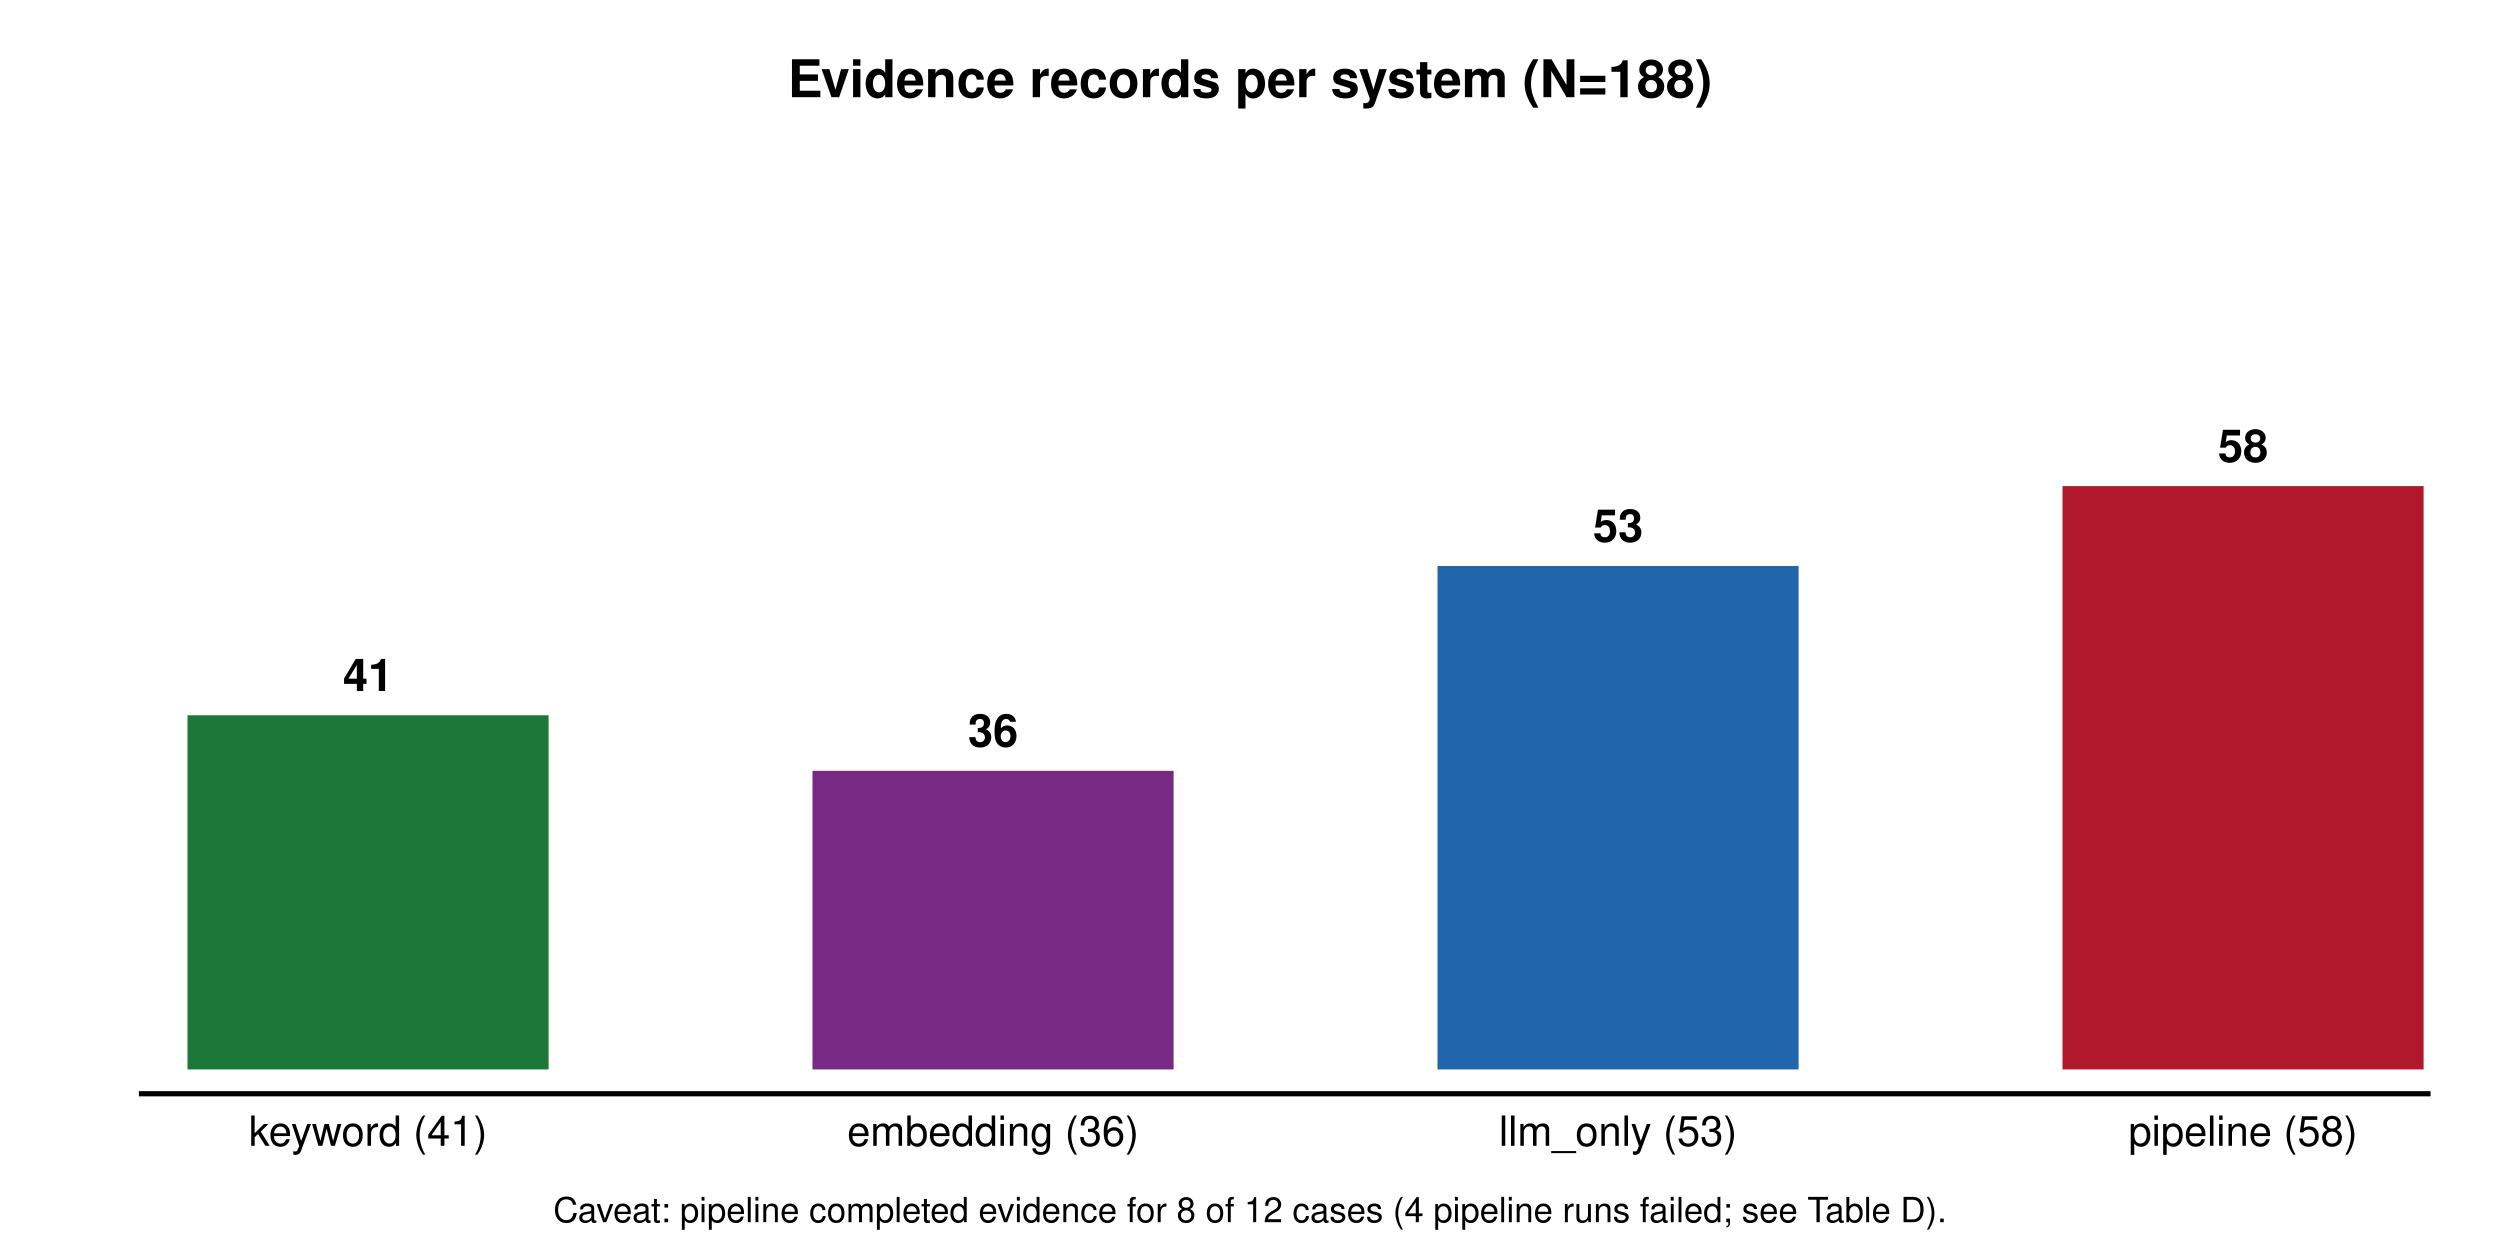
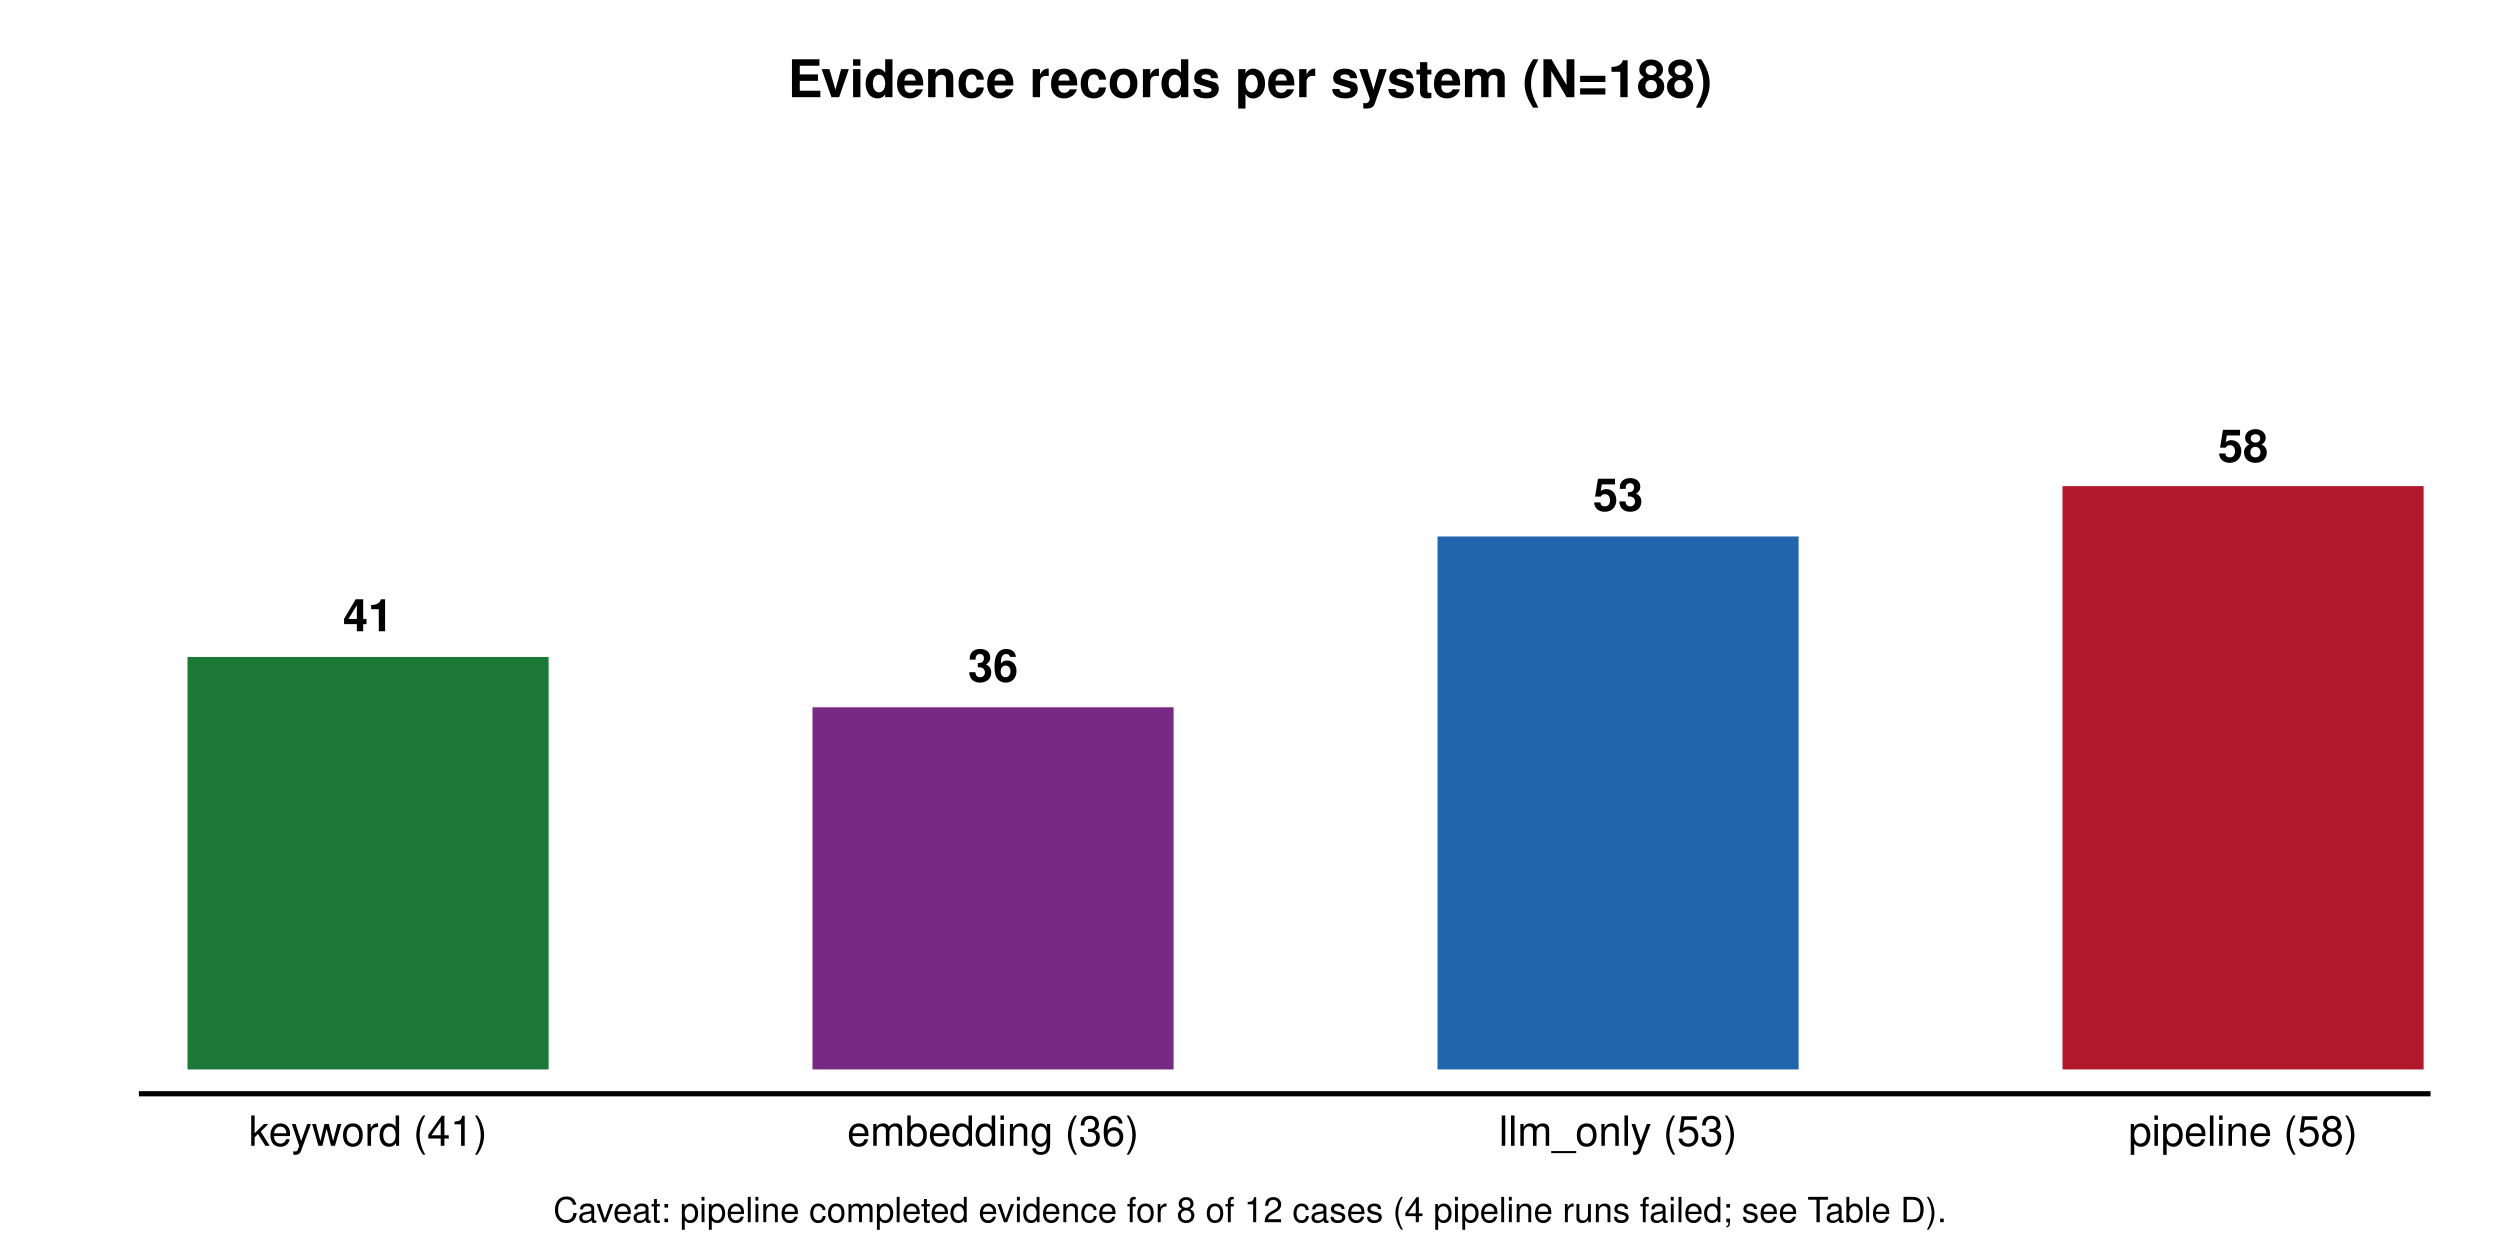
<svg xmlns="http://www.w3.org/2000/svg" width="720" height="360" viewBox="0 0 720 360" role="img" aria-label="Evidence records per system: keyword 41, embedding 36, llm_only 53, pipeline 58 (only 8 of 12 cases)">
  <rect width="100%" height="100%" fill="#ffffff" />
  <text x="360" y="28" text-anchor="middle" font-size="15" font-family="Helvetica,Arial,sans-serif" font-weight="bold">Evidence records per system (N=188)</text>
  <g font-family="Helvetica,Arial,sans-serif">
    <text x="106" y="330" text-anchor="middle" font-size="12">keyword (41)</text>
-     <rect x="54" y="206" width="104" height="102" fill="#1b7837" />
-     <text x="106" y="199" text-anchor="middle" font-size="13" font-weight="bold">41</text>
+     <rect x="54" y="189.2" width="104" height="118.8" fill="#1b7837" />
+     <text x="106" y="181.8" text-anchor="middle" font-size="13" font-weight="bold">41</text>
    <text x="286" y="330" text-anchor="middle" font-size="12">embedding (36)</text>
-     <rect x="234" y="222" width="104" height="86" fill="#762a83" />
-     <text x="286" y="215" text-anchor="middle" font-size="13" font-weight="bold">36</text>
+     <rect x="234" y="203.7" width="104" height="104.3" fill="#762a83" />
+     <text x="286" y="196.3" text-anchor="middle" font-size="13" font-weight="bold">36</text>
    <text x="466" y="330" text-anchor="middle" font-size="12">llm_only (53)</text>
-     <rect x="414" y="163" width="104" height="145" fill="#2166ac" />
-     <text x="466" y="156" text-anchor="middle" font-size="13" font-weight="bold">53</text>
+     <rect x="414" y="154.5" width="104" height="153.5" fill="#2166ac" />
+     <text x="466" y="147.1" text-anchor="middle" font-size="13" font-weight="bold">53</text>
    <text x="646" y="330" text-anchor="middle" font-size="12">pipeline (58)</text>
    <rect x="594" y="140" width="104" height="168" fill="#b2182b" />
    <text x="646" y="133" text-anchor="middle" font-size="13" font-weight="bold">58</text>
  </g>
  <line x1="40" y1="315" x2="700" y2="315" stroke="#000" stroke-width="1.5" />
  <text x="360" y="352" text-anchor="middle" font-size="10" font-family="Helvetica,Arial,sans-serif">Caveat: pipeline completed evidence for 8 of 12 cases (4 pipeline runs failed; see Table D).</text>
</svg>
